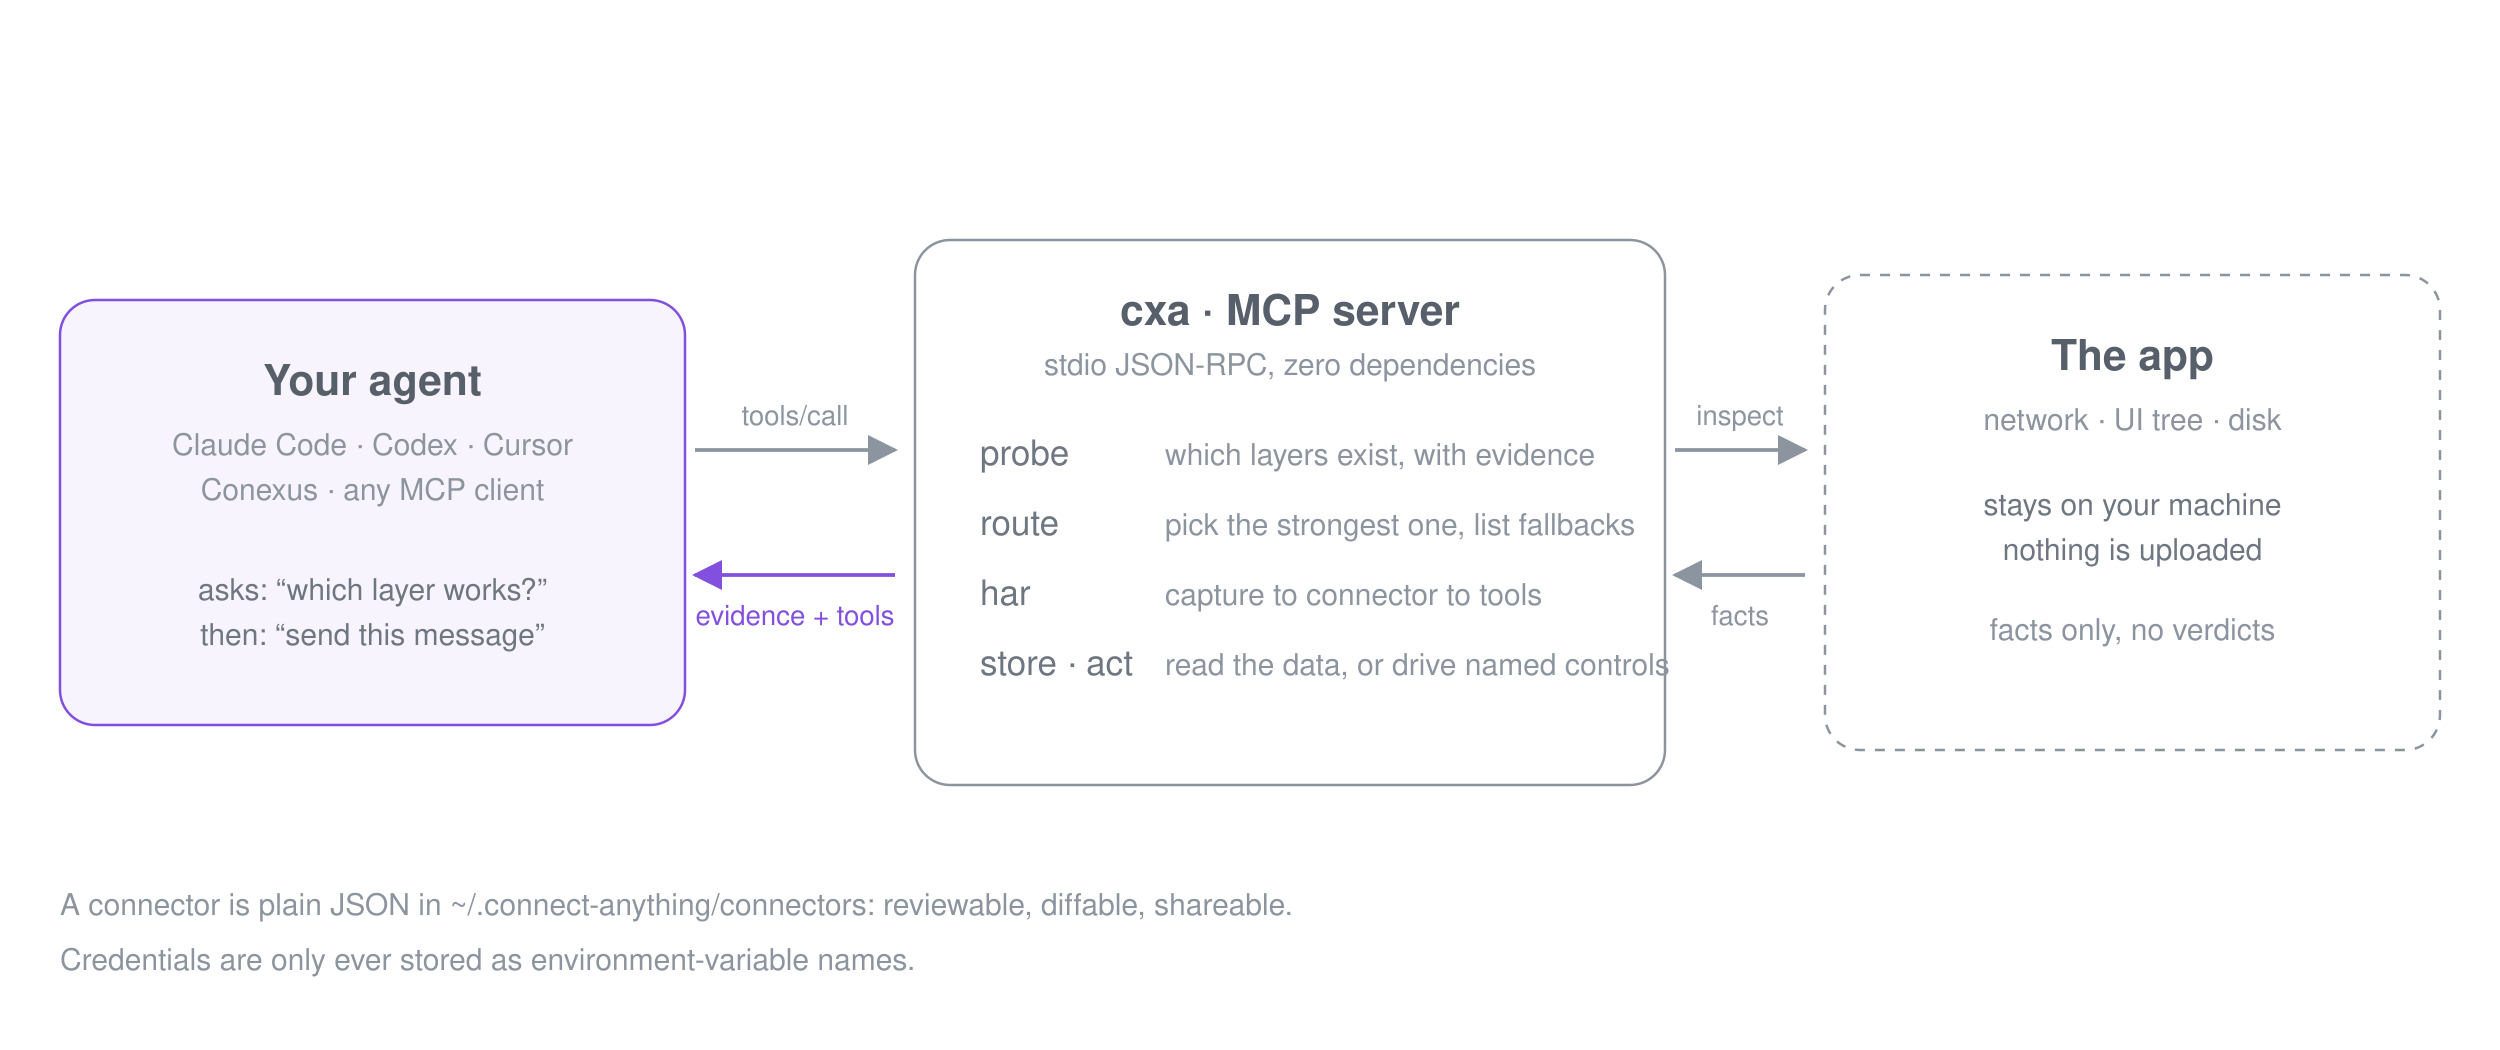
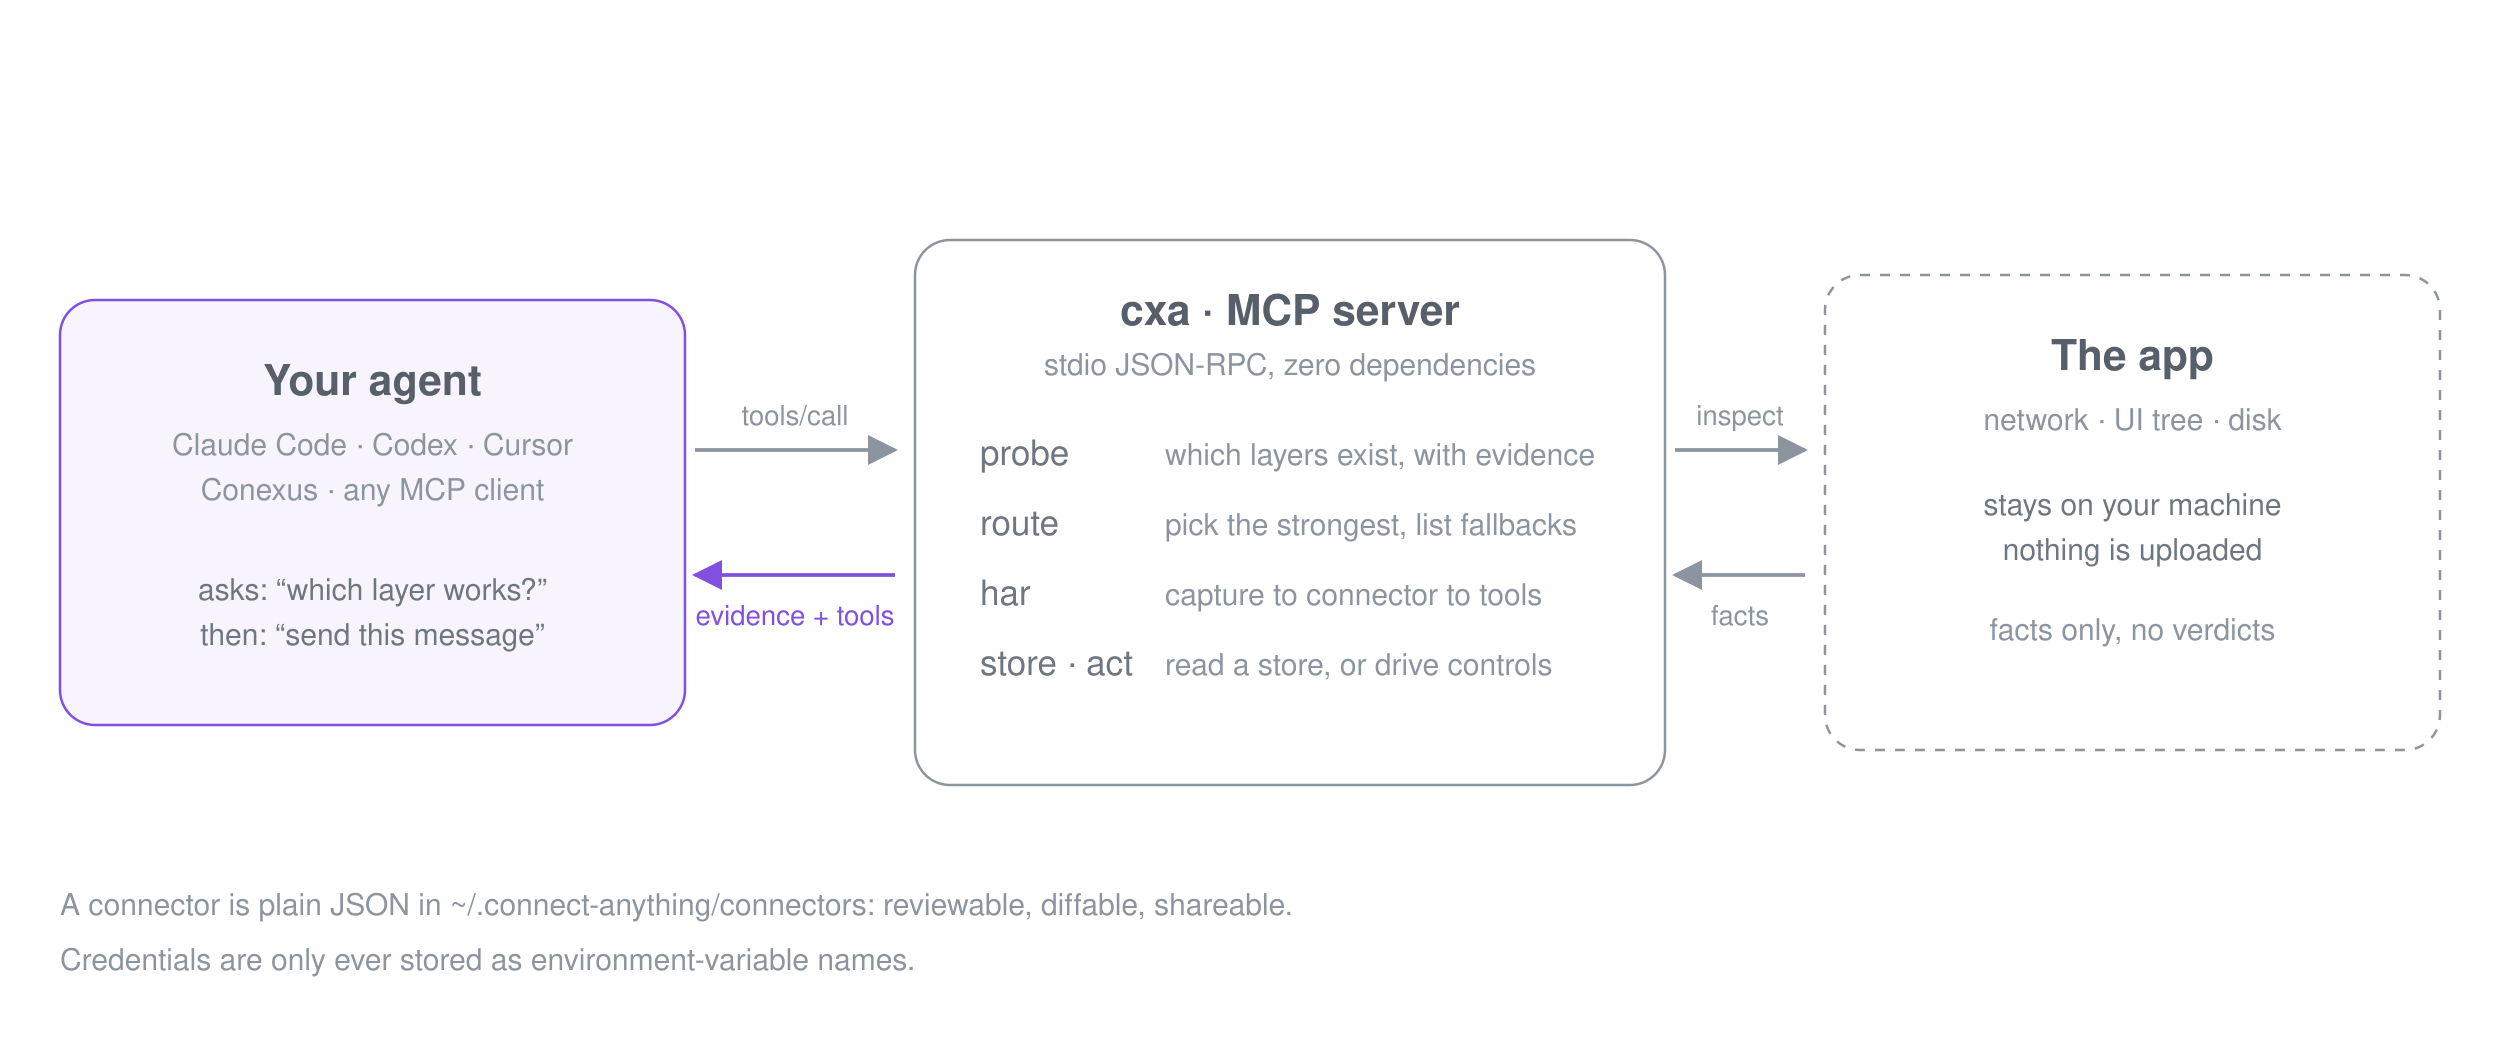
<svg xmlns="http://www.w3.org/2000/svg" viewBox="0 0 1000 420" width="1000" height="420" role="img" aria-labelledby="cxaFlowTitle cxaFlowDesc">
  <defs>
    <marker id="arrowF" viewBox="0 0 10 10" refX="9" refY="5" markerWidth="8" markerHeight="8" orient="auto">
      <path d="M 0 0 L 10 5 L 0 10 z" fill="#8c959f" />
    </marker>
    <marker id="arrowA" viewBox="0 0 10 10" refX="9" refY="5" markerWidth="8" markerHeight="8" orient="auto">
      <path d="M 0 0 L 10 5 L 0 10 z" fill="#8250df" />
    </marker>
  </defs>
  <g font-family="-apple-system, BlinkMacSystemFont, 'Segoe UI', Helvetica, Arial, sans-serif">
    <rect x="24" y="120" width="250" height="170" rx="14" fill="#8250df" fill-opacity="0.06" stroke="#8250df" />
    <text x="149" y="158" font-size="17" font-weight="600" fill="#57606a" text-anchor="middle">Your agent</text>
    <text x="149" y="182" font-size="12" fill="#8c959f" text-anchor="middle">Claude Code · Codex · Cursor</text>
    <text x="149" y="200" font-size="12" fill="#8c959f" text-anchor="middle">Conexus · any MCP client</text>
    <text x="149" y="240" font-size="12" fill="#6e7781" text-anchor="middle">asks: “which layer works?”</text>
    <text x="149" y="258" font-size="12" fill="#6e7781" text-anchor="middle">then: “send this message”</text>
    <rect x="366" y="96" width="300" height="218" rx="14" fill="none" stroke="#8c959f" />
    <text x="516" y="130" font-size="17" font-weight="600" fill="#57606a" text-anchor="middle">cxa · MCP server</text>
    <text x="516" y="150" font-size="12" fill="#8c959f" text-anchor="middle">stdio JSON-RPC, zero dependencies</text>
    <text x="392" y="186" font-size="14" fill="#6e7781">probe</text>
    <text x="466" y="186" font-size="12" fill="#8c959f">which layers exist, with evidence</text>
    <text x="392" y="214" font-size="14" fill="#6e7781">route</text>
-     <text x="466" y="214" font-size="12" fill="#8c959f">pick the strongest one, list fallbacks</text>
+     <text x="466" y="214" font-size="12" fill="#8c959f">pick the strongest, list fallbacks</text>
    <text x="392" y="242" font-size="14" fill="#6e7781">har</text>
    <text x="466" y="242" font-size="12" fill="#8c959f">capture to connector to tools</text>
    <text x="392" y="270" font-size="14" fill="#6e7781">store · act</text>
-     <text x="466" y="270" font-size="12" fill="#8c959f">read the data, or drive named controls</text>
+     <text x="466" y="270" font-size="12" fill="#8c959f">read a store, or drive controls</text>
    <rect x="730" y="110" width="246" height="190" rx="14" fill="none" stroke="#8c959f" stroke-dasharray="4 4" />
    <text x="853" y="148" font-size="17" font-weight="600" fill="#57606a" text-anchor="middle">The app</text>
    <text x="853" y="172" font-size="12" fill="#8c959f" text-anchor="middle">network · UI tree · disk</text>
    <text x="853" y="206" font-size="12" fill="#6e7781" text-anchor="middle">stays on your machine</text>
    <text x="853" y="224" font-size="12" fill="#6e7781" text-anchor="middle">nothing is uploaded</text>
    <text x="853" y="256" font-size="12" fill="#8c959f" text-anchor="middle">facts only, no verdicts</text>
    <line x1="278" y1="180" x2="358" y2="180" stroke="#8c959f" stroke-width="1.5" marker-end="url(#arrowF)" />
    <text x="318" y="170" font-size="11" fill="#8c959f" text-anchor="middle">tools/call</text>
    <line x1="358" y1="230" x2="278" y2="230" stroke="#8250df" stroke-width="1.5" marker-end="url(#arrowA)" />
    <text x="318" y="250" font-size="11" fill="#8250df" text-anchor="middle">evidence + tools</text>
    <line x1="670" y1="180" x2="722" y2="180" stroke="#8c959f" stroke-width="1.5" marker-end="url(#arrowF)" />
    <text x="696" y="170" font-size="11" fill="#8c959f" text-anchor="middle">inspect</text>
    <line x1="722" y1="230" x2="670" y2="230" stroke="#8c959f" stroke-width="1.5" marker-end="url(#arrowF)" />
    <text x="696" y="250" font-size="11" fill="#8c959f" text-anchor="middle">facts</text>
    <text x="24" y="366" font-size="12" fill="#8c959f">A connector is plain JSON in ~/.connect-anything/connectors: reviewable, diffable, shareable.</text>
    <text x="24" y="388" font-size="12" fill="#8c959f">Credentials are only ever stored as environment-variable names.</text>
  </g>
</svg>
